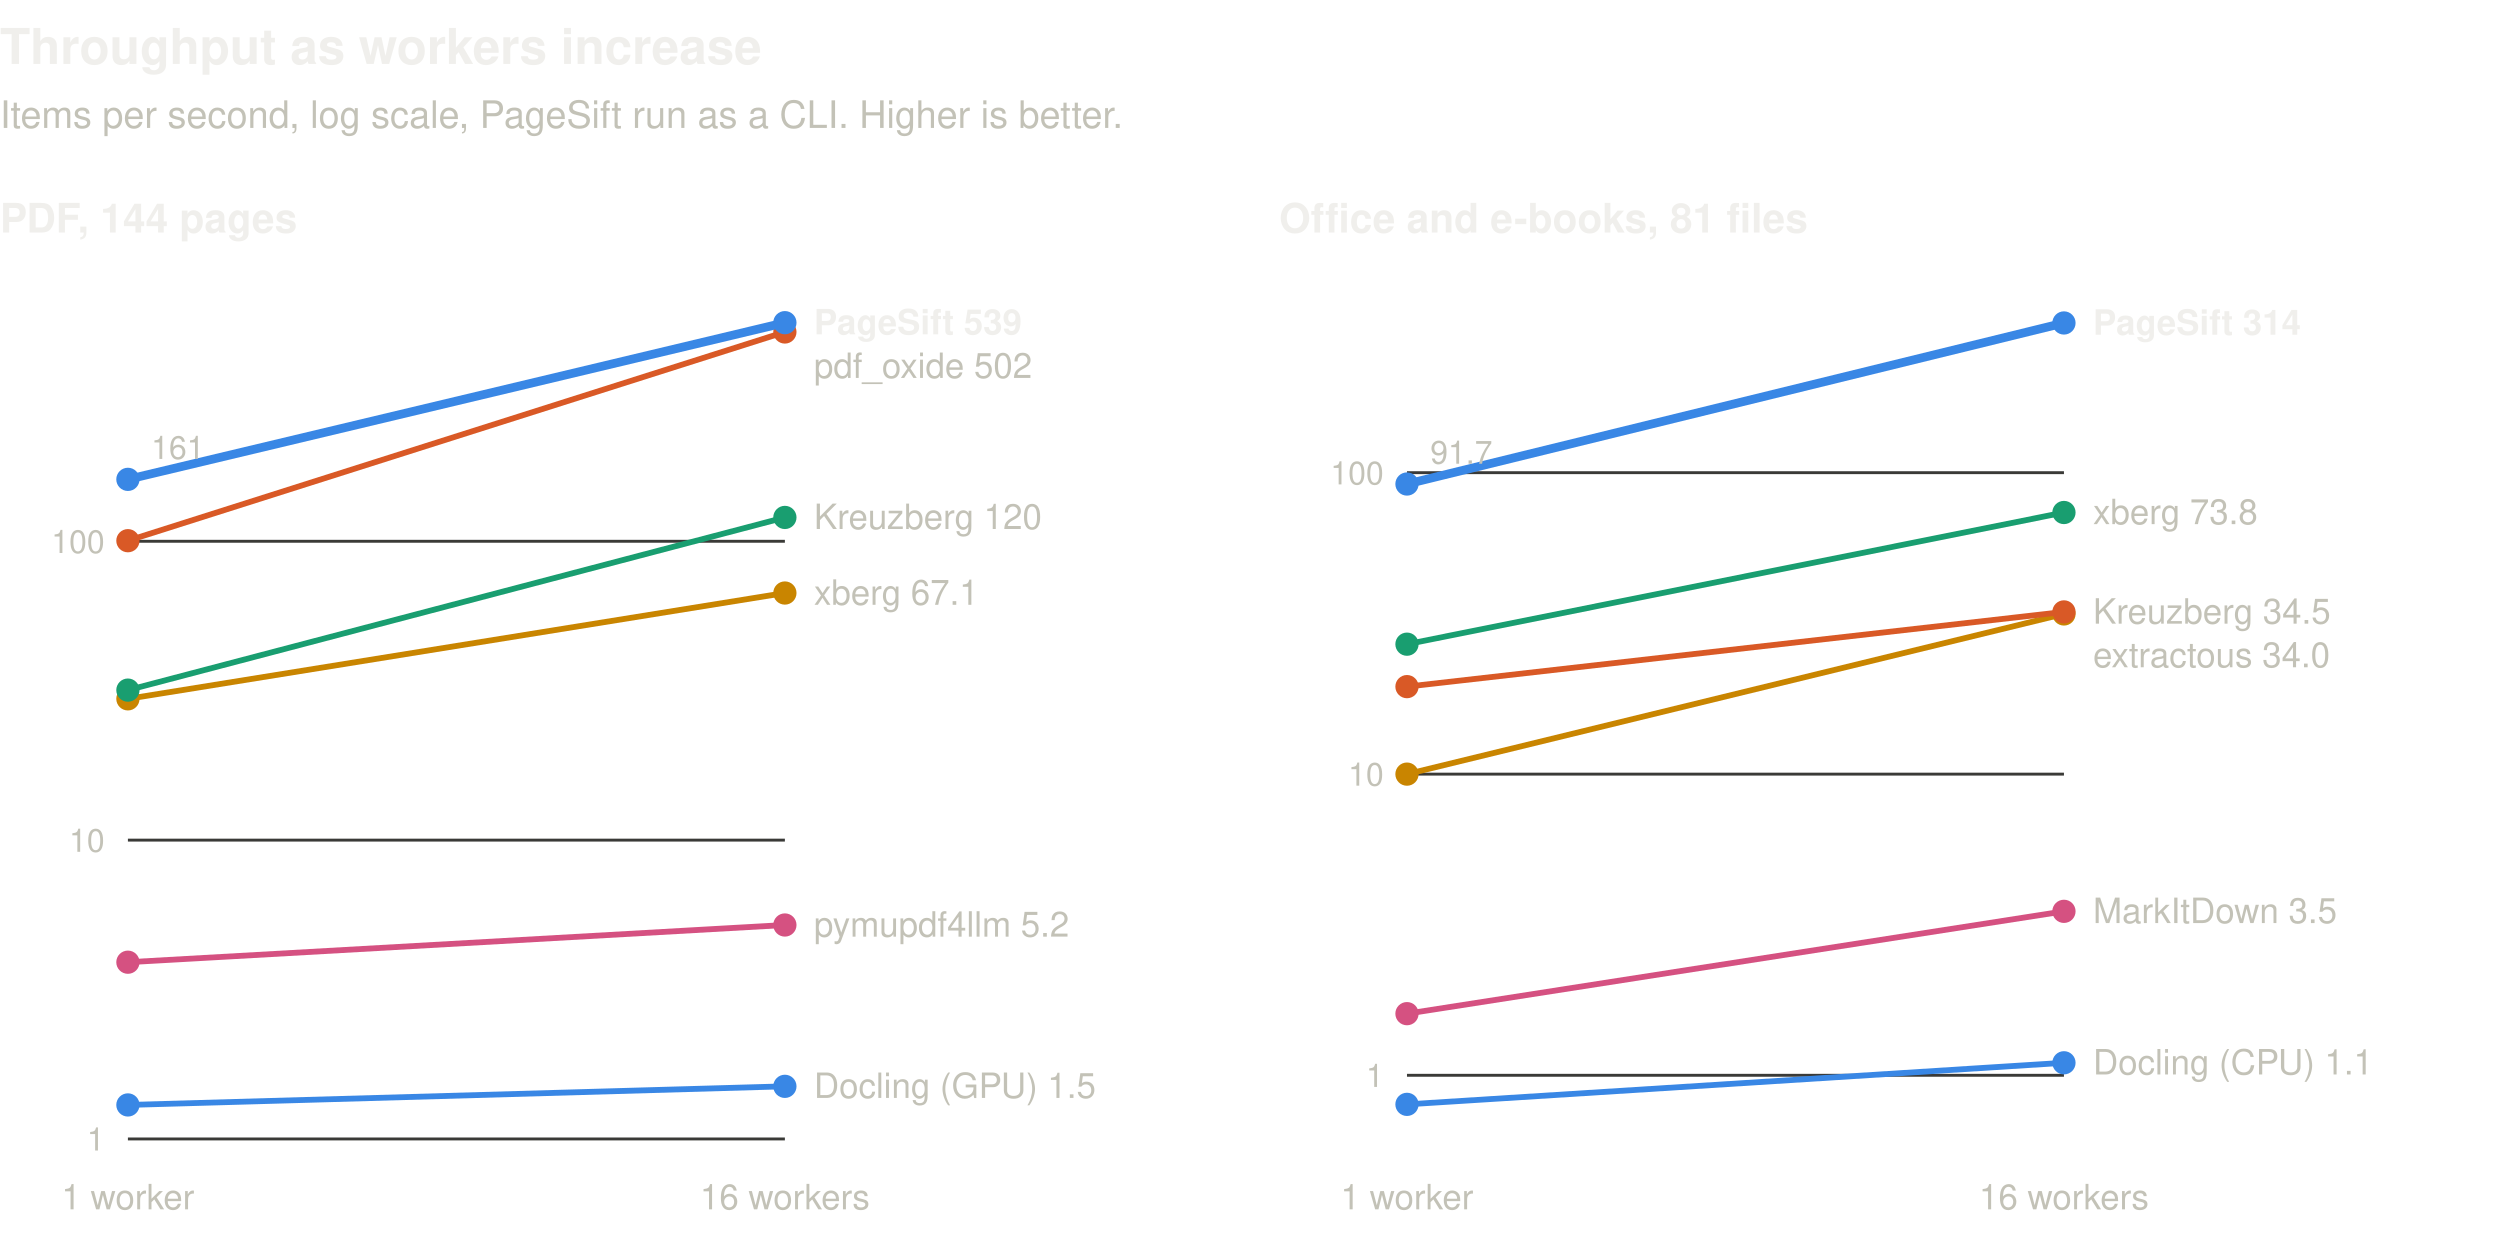
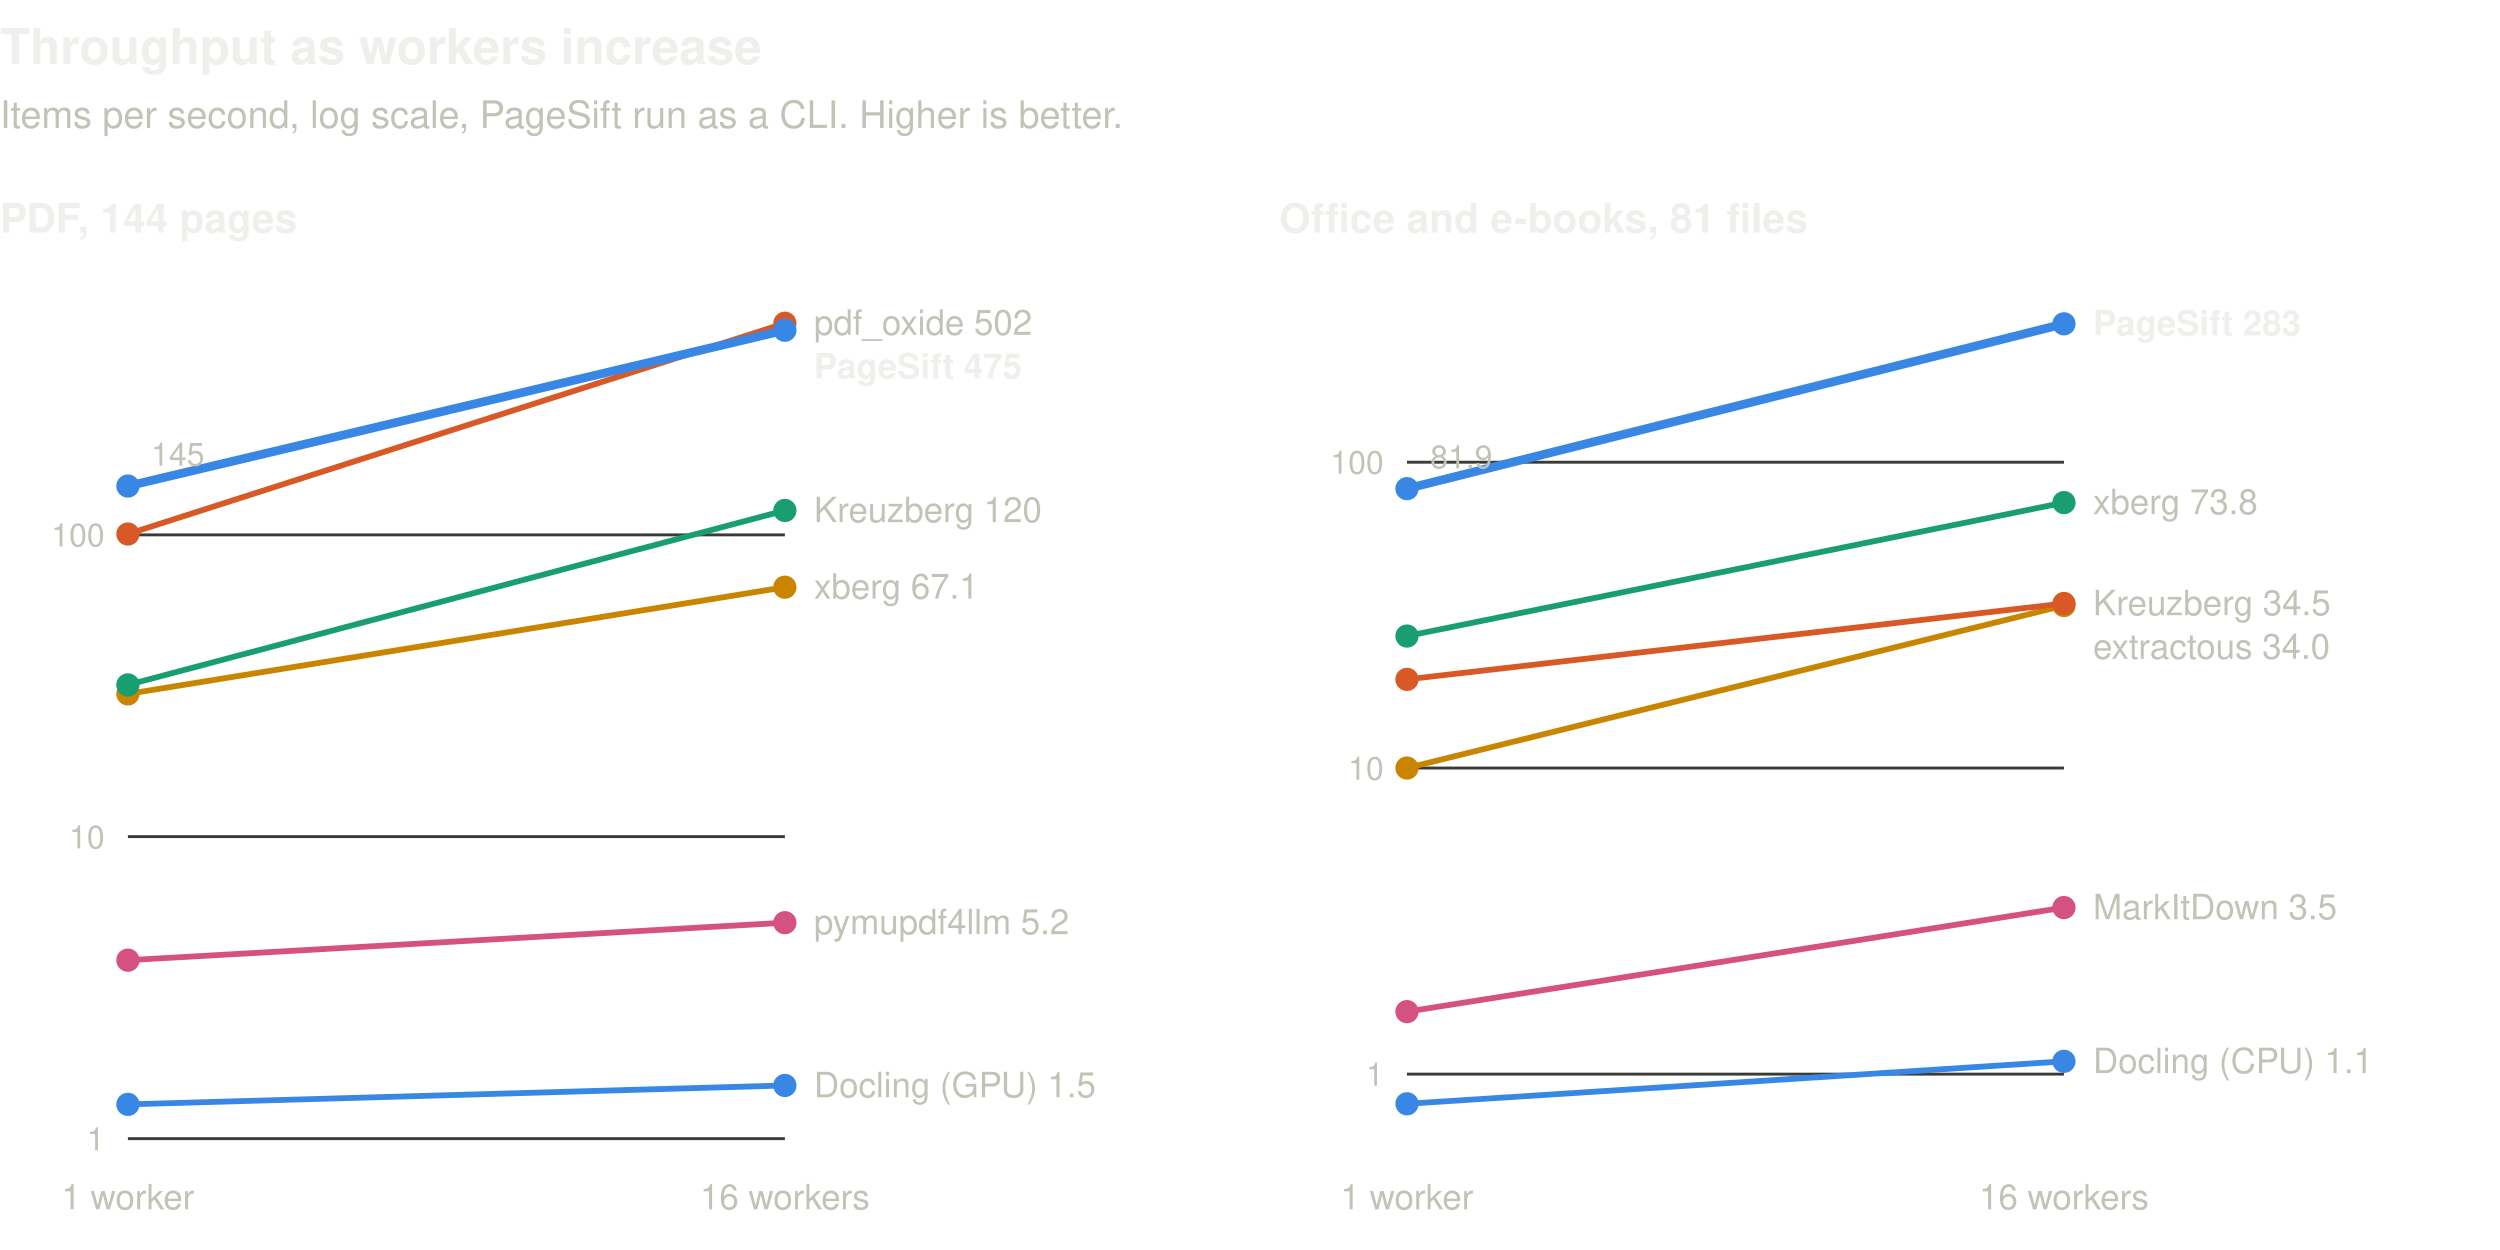
<svg xmlns="http://www.w3.org/2000/svg" viewBox="0 0 860 430" width="860" height="430" role="img" aria-label="Throughput as workers increase" font-family="-apple-system, BlinkMacSystemFont, 'Segoe UI', Helvetica, Arial, sans-serif">
  <text x="0" y="22" fill="#f0efec" font-size="17" font-weight="600" text-anchor="start">Throughput as workers increase</text>
  <text x="0" y="44" fill="#c3c2b7" font-size="13" font-weight="400" text-anchor="start">Items per second, log scale, PageSift run as a CLI. Higher is better.</text>
  <text x="0" y="80" fill="#f0efec" font-size="14" font-weight="600" text-anchor="start">PDF, 144 pages</text>
-   <line x1="44" y1="391.8" x2="270" y2="391.8" stroke="#3a3a37" />
-   <text x="36" y="395.79" fill="#c3c2b7" font-size="11" font-weight="400" text-anchor="end">1</text>
-   <line x1="44" y1="289.0" x2="270" y2="289.0" stroke="#3a3a37" />
-   <text x="36" y="293.013" fill="#c3c2b7" font-size="11" font-weight="400" text-anchor="end">10</text>
-   <line x1="44" y1="186.2" x2="270" y2="186.2" stroke="#3a3a37" />
-   <text x="36" y="190.236" fill="#c3c2b7" font-size="11" font-weight="400" text-anchor="end">100</text>
+   <line x1="44" y1="391.7" x2="270" y2="391.7" stroke="#3a3a37" />
+   <text x="36" y="395.745" fill="#c3c2b7" font-size="11" font-weight="400" text-anchor="end">1</text>
+   <line x1="44" y1="287.8" x2="270" y2="287.8" stroke="#3a3a37" />
+   <text x="36" y="291.85" fill="#c3c2b7" font-size="11" font-weight="400" text-anchor="end">10</text>
+   <line x1="44" y1="184.0" x2="270" y2="184.0" stroke="#3a3a37" />
+   <text x="36" y="187.955" fill="#c3c2b7" font-size="11" font-weight="400" text-anchor="end">100</text>
  <text x="44" y="416" fill="#c3c2b7" font-size="12" font-weight="400" text-anchor="middle">1 worker</text>
  <text x="270" y="416" fill="#c3c2b7" font-size="12" font-weight="400" text-anchor="middle">16 workers</text>
-   <line x1="44" y1="380.1" x2="270" y2="373.7" stroke="#3987e5" stroke-width="2" stroke-linecap="round" />
-   <circle cx="44" cy="380.1" r="4" fill="#3987e5" />
-   <circle cx="270" cy="373.7" r="4" fill="#3987e5" />
-   <text x="280" y="377.692" fill="#c3c2b7" font-size="12" font-weight="400" text-anchor="start">Docling (GPU) 1.5</text>
-   <line x1="44" y1="331.0" x2="270" y2="318.2" stroke="#d55181" stroke-width="2" stroke-linecap="round" />
-   <circle cx="44" cy="331.0" r="4" fill="#d55181" />
-   <circle cx="270" cy="318.2" r="4" fill="#d55181" />
-   <text x="280" y="322.202" fill="#c3c2b7" font-size="12" font-weight="400" text-anchor="start">pymupdf4llm 5.2</text>
-   <line x1="44" y1="240.4" x2="270" y2="204.0" stroke="#c98500" stroke-width="2" stroke-linecap="round" />
-   <circle cx="44" cy="240.4" r="4" fill="#c98500" />
-   <circle cx="270" cy="204.0" r="4" fill="#c98500" />
-   <text x="280" y="208.045" fill="#c3c2b7" font-size="12" font-weight="400" text-anchor="start">xberg 67.1</text>
-   <line x1="44" y1="237.4" x2="270" y2="178.0" stroke="#199e70" stroke-width="2" stroke-linecap="round" />
-   <circle cx="44" cy="237.4" r="4" fill="#199e70" />
-   <circle cx="270" cy="178.0" r="4" fill="#199e70" />
-   <text x="280" y="181.987" fill="#c3c2b7" font-size="12" font-weight="400" text-anchor="start">Kreuzberg 120</text>
-   <line x1="44" y1="186.0" x2="270" y2="114.2" stroke="#d95926" stroke-width="2" stroke-linecap="round" />
-   <circle cx="44" cy="186.0" r="4" fill="#d95926" />
-   <circle cx="270" cy="114.2" r="4" fill="#d95926" />
-   <text x="280" y="130.019" fill="#c3c2b7" font-size="12" font-weight="400" text-anchor="start">pdf_oxide 502</text>
-   <line x1="44" y1="164.9" x2="270" y2="111.0" stroke="#3987e5" stroke-width="3" stroke-linecap="round" />
-   <circle cx="44" cy="164.9" r="4" fill="#3987e5" />
-   <circle cx="270" cy="111.0" r="4" fill="#3987e5" />
-   <text x="280" y="115.019" fill="#f0efec" font-size="12" font-weight="600" text-anchor="start">PageSift 539</text>
-   <text x="52" y="157.874" fill="#c3c2b7" font-size="11" font-weight="400" text-anchor="start">161</text>
+   <line x1="44" y1="379.9" x2="270" y2="373.4" stroke="#3987e5" stroke-width="2" stroke-linecap="round" />
+   <circle cx="44" cy="379.9" r="4" fill="#3987e5" />
+   <circle cx="270" cy="373.4" r="4" fill="#3987e5" />
+   <text x="280" y="377.45" fill="#c3c2b7" font-size="12" font-weight="400" text-anchor="start">Docling (GPU) 1.5</text>
+   <line x1="44" y1="330.3" x2="270" y2="317.4" stroke="#d55181" stroke-width="2" stroke-linecap="round" />
+   <circle cx="44" cy="330.3" r="4" fill="#d55181" />
+   <circle cx="270" cy="317.4" r="4" fill="#d55181" />
+   <text x="280" y="321.355" fill="#c3c2b7" font-size="12" font-weight="400" text-anchor="start">pymupdf4llm 5.2</text>
+   <line x1="44" y1="238.7" x2="270" y2="202.0" stroke="#c98500" stroke-width="2" stroke-linecap="round" />
+   <circle cx="44" cy="238.7" r="4" fill="#c98500" />
+   <circle cx="270" cy="202.0" r="4" fill="#c98500" />
+   <text x="280" y="205.957" fill="#c3c2b7" font-size="12" font-weight="400" text-anchor="start">xberg 67.1</text>
+   <line x1="44" y1="235.6" x2="270" y2="175.6" stroke="#199e70" stroke-width="2" stroke-linecap="round" />
+   <circle cx="44" cy="235.6" r="4" fill="#199e70" />
+   <circle cx="270" cy="175.6" r="4" fill="#199e70" />
+   <text x="280" y="179.615" fill="#c3c2b7" font-size="12" font-weight="400" text-anchor="start">Kreuzberg 120</text>
+   <line x1="44" y1="183.7" x2="270" y2="111.2" stroke="#d95926" stroke-width="2" stroke-linecap="round" />
+   <circle cx="44" cy="183.7" r="4" fill="#d95926" />
+   <circle cx="270" cy="111.2" r="4" fill="#d95926" />
+   <text x="280" y="115.182" fill="#c3c2b7" font-size="12" font-weight="400" text-anchor="start">pdf_oxide 502</text>
+   <line x1="44" y1="167.2" x2="270" y2="113.6" stroke="#3987e5" stroke-width="3" stroke-linecap="round" />
+   <circle cx="44" cy="167.2" r="4" fill="#3987e5" />
+   <circle cx="270" cy="113.6" r="4" fill="#3987e5" />
+   <text x="280" y="130.182" fill="#f0efec" font-size="12" font-weight="600" text-anchor="start">PageSift 475</text>
+   <text x="52" y="160.185" fill="#c3c2b7" font-size="11" font-weight="400" text-anchor="start">145</text>
  <text x="440" y="80" fill="#f0efec" font-size="14" font-weight="600" text-anchor="start">Office and e-books, 81 files</text>
-   <line x1="484" y1="369.9" x2="710" y2="369.9" stroke="#3a3a37" />
-   <text x="476" y="373.904" fill="#c3c2b7" font-size="11" font-weight="400" text-anchor="end">1</text>
-   <line x1="484" y1="266.3" x2="710" y2="266.3" stroke="#3a3a37" />
-   <text x="476" y="270.27" fill="#c3c2b7" font-size="11" font-weight="400" text-anchor="end">10</text>
-   <line x1="484" y1="162.6" x2="710" y2="162.6" stroke="#3a3a37" />
-   <text x="476" y="166.636" fill="#c3c2b7" font-size="11" font-weight="400" text-anchor="end">100</text>
+   <line x1="484" y1="369.5" x2="710" y2="369.5" stroke="#3a3a37" />
+   <text x="476" y="373.494" fill="#c3c2b7" font-size="11" font-weight="400" text-anchor="end">1</text>
+   <line x1="484" y1="264.2" x2="710" y2="264.2" stroke="#3a3a37" />
+   <text x="476" y="268.233" fill="#c3c2b7" font-size="11" font-weight="400" text-anchor="end">10</text>
+   <line x1="484" y1="159.0" x2="710" y2="159.0" stroke="#3a3a37" />
+   <text x="476" y="162.972" fill="#c3c2b7" font-size="11" font-weight="400" text-anchor="end">100</text>
  <text x="484" y="416" fill="#c3c2b7" font-size="12" font-weight="400" text-anchor="middle">1 worker</text>
  <text x="710" y="416" fill="#c3c2b7" font-size="12" font-weight="400" text-anchor="middle">16 workers</text>
-   <line x1="484" y1="379.9" x2="710" y2="365.6" stroke="#3987e5" stroke-width="2" stroke-linecap="round" />
-   <circle cx="484" cy="379.9" r="4" fill="#3987e5" />
-   <circle cx="710" cy="365.6" r="4" fill="#3987e5" />
-   <text x="720" y="369.614" fill="#c3c2b7" font-size="12" font-weight="400" text-anchor="start">Docling (CPU) 1.1</text>
-   <line x1="484" y1="348.7" x2="710" y2="313.5" stroke="#d55181" stroke-width="2" stroke-linecap="round" />
-   <circle cx="484" cy="348.7" r="4" fill="#d55181" />
-   <circle cx="710" cy="313.5" r="4" fill="#d55181" />
-   <text x="720" y="317.52" fill="#c3c2b7" font-size="12" font-weight="400" text-anchor="start">MarkItDown 3.5</text>
-   <line x1="484" y1="266.3" x2="710" y2="211.2" stroke="#c98500" stroke-width="2" stroke-linecap="round" />
-   <circle cx="484" cy="266.3" r="4" fill="#c98500" />
-   <circle cx="710" cy="211.2" r="4" fill="#c98500" />
-   <text x="720" y="229.534" fill="#c3c2b7" font-size="12" font-weight="400" text-anchor="start">extractous 34.0</text>
-   <line x1="484" y1="221.6" x2="710" y2="176.3" stroke="#199e70" stroke-width="2" stroke-linecap="round" />
-   <circle cx="484" cy="221.6" r="4" fill="#199e70" />
-   <circle cx="710" cy="176.3" r="4" fill="#199e70" />
-   <text x="720" y="180.31" fill="#c3c2b7" font-size="12" font-weight="400" text-anchor="start">xberg 73.8</text>
-   <line x1="484" y1="236.2" x2="710" y2="210.5" stroke="#d95926" stroke-width="2" stroke-linecap="round" />
-   <circle cx="484" cy="236.2" r="4" fill="#d95926" />
-   <circle cx="710" cy="210.5" r="4" fill="#d95926" />
-   <text x="720" y="214.534" fill="#c3c2b7" font-size="12" font-weight="400" text-anchor="start">Kreuzberg 34.5</text>
-   <line x1="484" y1="166.5" x2="710" y2="111.1" stroke="#3987e5" stroke-width="3" stroke-linecap="round" />
-   <circle cx="484" cy="166.5" r="4" fill="#3987e5" />
-   <circle cx="710" cy="111.1" r="4" fill="#3987e5" />
-   <text x="720" y="115.144" fill="#f0efec" font-size="12" font-weight="600" text-anchor="start">PageSift 314</text>
-   <text x="492" y="159.516" fill="#c3c2b7" font-size="11" font-weight="400" text-anchor="start">91.7</text>
+   <line x1="484" y1="379.7" x2="710" y2="365.1" stroke="#3987e5" stroke-width="2" stroke-linecap="round" />
+   <circle cx="484" cy="379.7" r="4" fill="#3987e5" />
+   <circle cx="710" cy="365.1" r="4" fill="#3987e5" />
+   <text x="720" y="369.137" fill="#c3c2b7" font-size="12" font-weight="400" text-anchor="start">Docling (CPU) 1.1</text>
+   <line x1="484" y1="348.0" x2="710" y2="312.2" stroke="#d55181" stroke-width="2" stroke-linecap="round" />
+   <circle cx="484" cy="348.0" r="4" fill="#d55181" />
+   <circle cx="710" cy="312.2" r="4" fill="#d55181" />
+   <text x="720" y="316.225" fill="#c3c2b7" font-size="12" font-weight="400" text-anchor="start">MarkItDown 3.5</text>
+   <line x1="484" y1="264.2" x2="710" y2="208.3" stroke="#c98500" stroke-width="2" stroke-linecap="round" />
+   <circle cx="484" cy="264.2" r="4" fill="#c98500" />
+   <circle cx="710" cy="208.3" r="4" fill="#c98500" />
+   <text x="720" y="226.622" fill="#c3c2b7" font-size="12" font-weight="400" text-anchor="start">extractous 34.0</text>
+   <line x1="484" y1="218.8" x2="710" y2="172.9" stroke="#199e70" stroke-width="2" stroke-linecap="round" />
+   <circle cx="484" cy="218.8" r="4" fill="#199e70" />
+   <circle cx="710" cy="172.9" r="4" fill="#199e70" />
+   <text x="720" y="176.861" fill="#c3c2b7" font-size="12" font-weight="400" text-anchor="start">xberg 73.8</text>
+   <line x1="484" y1="233.7" x2="710" y2="207.6" stroke="#d95926" stroke-width="2" stroke-linecap="round" />
+   <circle cx="484" cy="233.7" r="4" fill="#d95926" />
+   <circle cx="710" cy="207.6" r="4" fill="#d95926" />
+   <text x="720" y="211.622" fill="#c3c2b7" font-size="12" font-weight="400" text-anchor="start">Kreuzberg 34.5</text>
+   <line x1="484" y1="168.1" x2="710" y2="111.4" stroke="#3987e5" stroke-width="3" stroke-linecap="round" />
+   <circle cx="484" cy="168.1" r="4" fill="#3987e5" />
+   <circle cx="710" cy="111.4" r="4" fill="#3987e5" />
+   <text x="720" y="115.382" fill="#f0efec" font-size="12" font-weight="600" text-anchor="start">PageSift 283</text>
+   <text x="492" y="161.099" fill="#c3c2b7" font-size="11" font-weight="400" text-anchor="start">81.9</text>
</svg>
